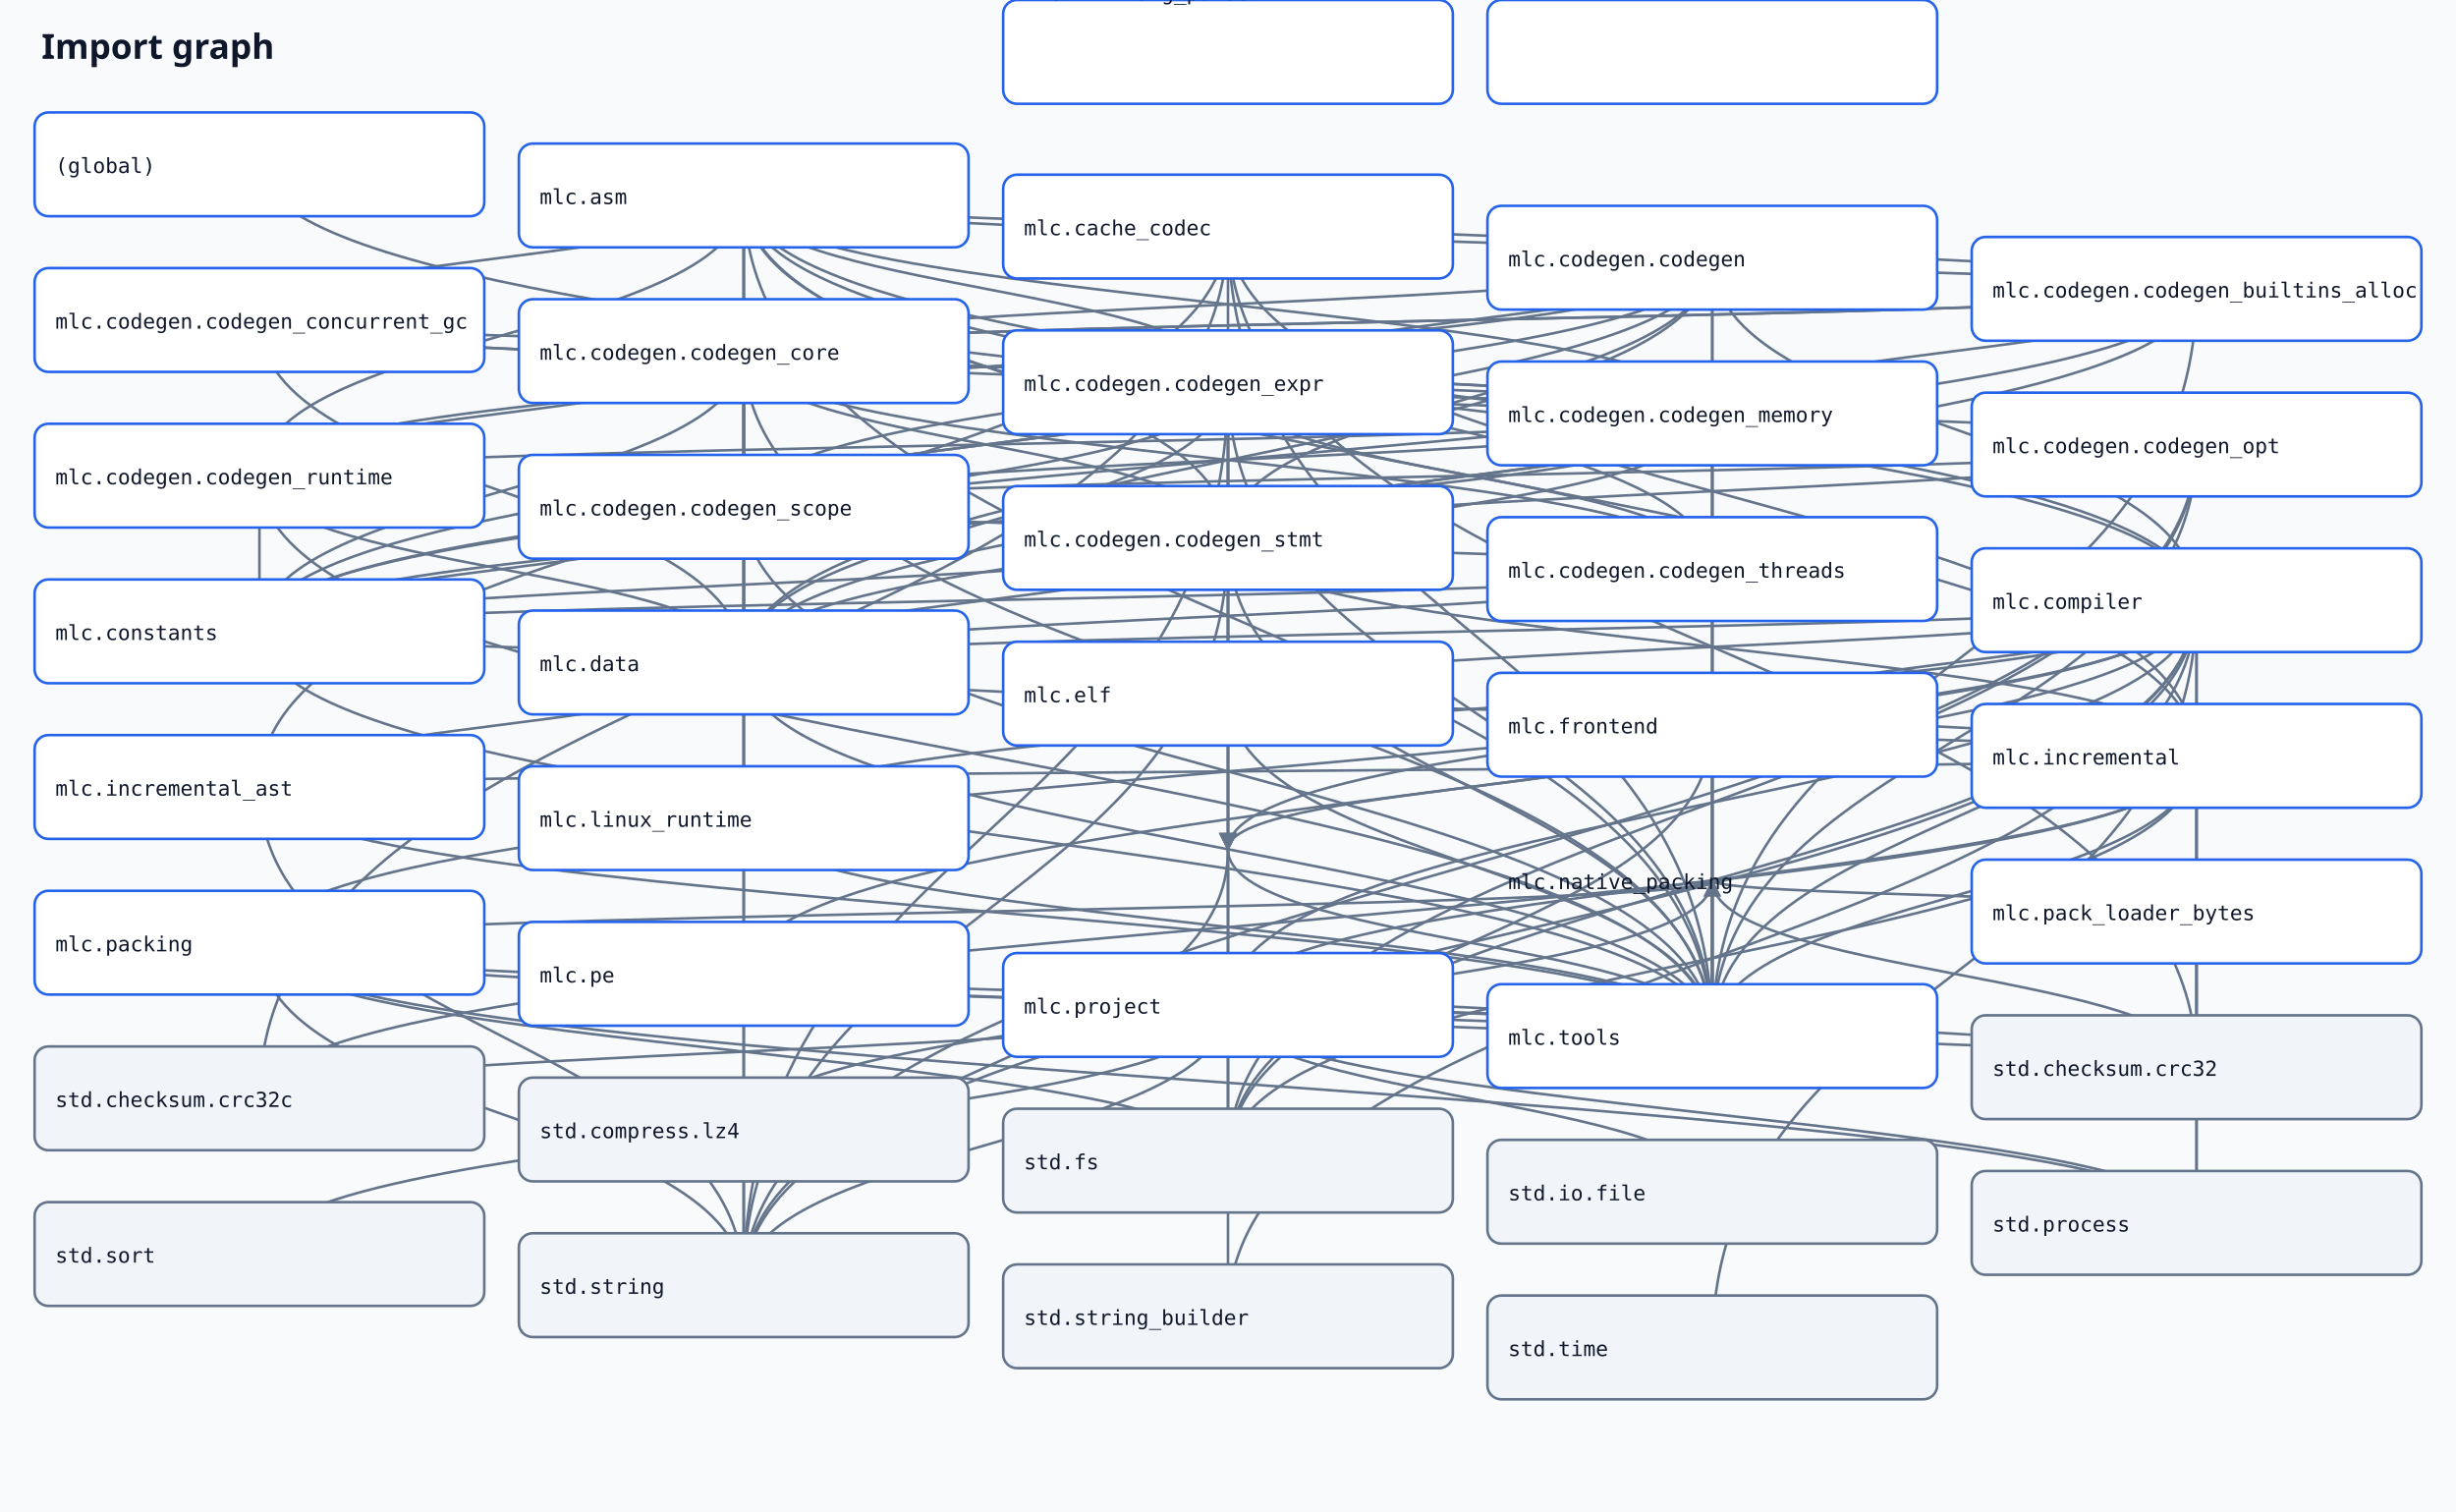
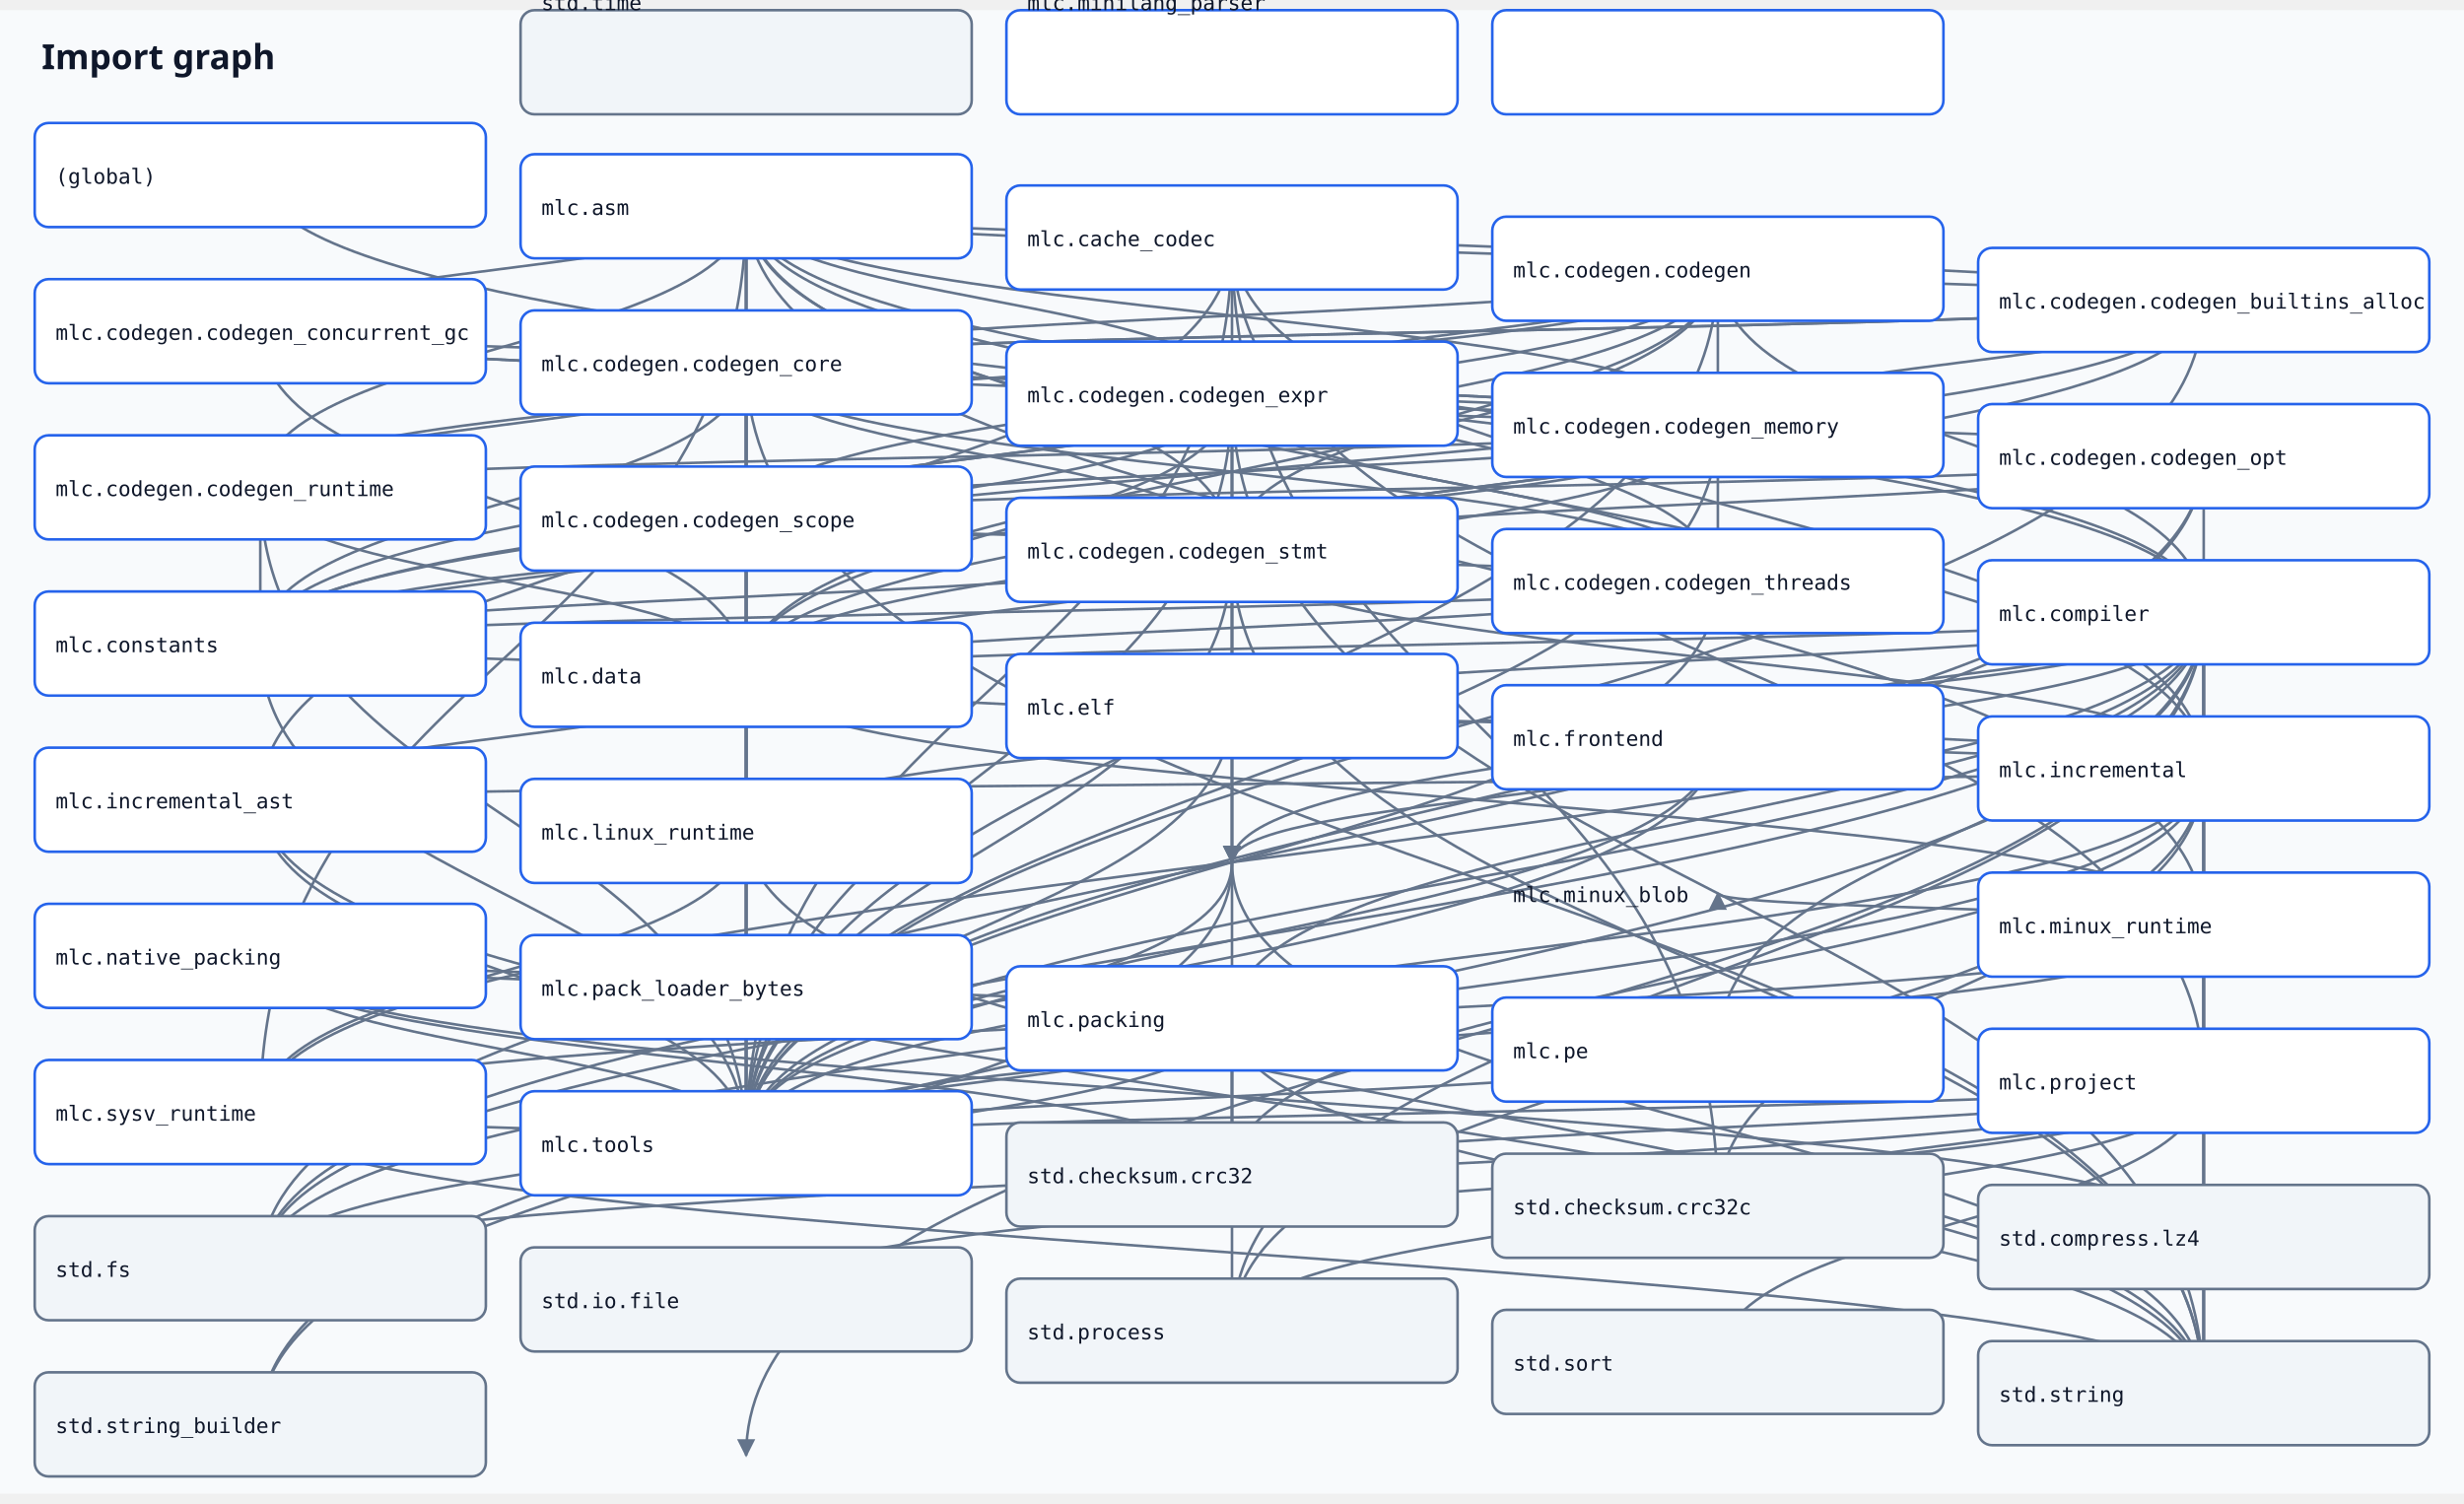
- <svg xmlns="http://www.w3.org/2000/svg" width="1420" height="874" viewBox="0 0 1420 874" role="img" aria-labelledby="title desc">
+ <svg xmlns="http://www.w3.org/2000/svg" width="1420" height="928." viewBox="0 0 1420 928." role="img" aria-labelledby="title desc">
  <defs>
    <marker id="arrow" viewBox="0 0 10 10" refX="9" refY="5" markerWidth="7" markerHeight="7" orient="auto-start-reverse">
      <path d="M 0 0 L 10 5 L 0 10 z" fill="#64748b" />
    </marker>
  </defs>
  <rect width="100%" height="100%" fill="#f8fafc" />
  <text x="24" y="34" font-family="system-ui,sans-serif" font-size="20" font-weight="700" fill="#0f172a">Import graph</text>
-   <path d="M 430 113 C 430 356, 990 356, 990 599" fill="none" stroke="#64748b" stroke-width="1.5" marker-end="url(#arrow)" />
-   <path d="M 710 131 C 710 356, 710 356, 710 581" fill="none" stroke="#64748b" stroke-width="1.5" marker-end="url(#arrow)" />
-   <path d="M 710 131 C 710 365, 990 365, 990 599" fill="none" stroke="#64748b" stroke-width="1.5" marker-end="url(#arrow)" />
+   <path d="M 430 113 C 430 383, 430 383, 430 653" fill="none" stroke="#64748b" stroke-width="1.5" marker-end="url(#arrow)" />
  <path d="M 710 131 C 710 374, 1270 374, 1270 617" fill="none" stroke="#64748b" stroke-width="1.5" marker-end="url(#arrow)" />
-   <path d="M 710 131 C 710 383, 150 383, 150 635" fill="none" stroke="#64748b" stroke-width="1.5" marker-end="url(#arrow)" />
+   <path d="M 710 131 C 710 392, 430 392, 430 653" fill="none" stroke="#64748b" stroke-width="1.5" marker-end="url(#arrow)" />
+   <path d="M 710 131 C 710 401, 710 401, 710 671" fill="none" stroke="#64748b" stroke-width="1.5" marker-end="url(#arrow)" />
+   <path d="M 710 131 C 710 410, 990 410, 990 689" fill="none" stroke="#64748b" stroke-width="1.5" marker-end="url(#arrow)" />
  <path d="M 990 149 C 990 131, 430 131, 430 113" fill="none" stroke="#64748b" stroke-width="1.5" marker-end="url(#arrow)" />
  <path d="M 990 149 C 990 158, 1270 158, 1270 167" fill="none" stroke="#64748b" stroke-width="1.5" marker-end="url(#arrow)" />
  <path d="M 990 149 C 990 176, 430 176, 430 203" fill="none" stroke="#64748b" stroke-width="1.5" marker-end="url(#arrow)" />
  <path d="M 990 149 C 990 185, 710 185, 710 221" fill="none" stroke="#64748b" stroke-width="1.5" marker-end="url(#arrow)" />
  <path d="M 990 149 C 990 194, 990 194, 990 239" fill="none" stroke="#64748b" stroke-width="1.5" marker-end="url(#arrow)" />
  <path d="M 990 149 C 990 212, 150 212, 150 275" fill="none" stroke="#64748b" stroke-width="1.5" marker-end="url(#arrow)" />
  <path d="M 990 149 C 990 221, 430 221, 430 293" fill="none" stroke="#64748b" stroke-width="1.5" marker-end="url(#arrow)" />
  <path d="M 990 149 C 990 230, 710 230, 710 311" fill="none" stroke="#64748b" stroke-width="1.5" marker-end="url(#arrow)" />
  <path d="M 990 149 C 990 257, 150 257, 150 365" fill="none" stroke="#64748b" stroke-width="1.5" marker-end="url(#arrow)" />
  <path d="M 990 149 C 990 266, 430 266, 430 383" fill="none" stroke="#64748b" stroke-width="1.5" marker-end="url(#arrow)" />
-   <path d="M 990 149 C 990 374, 990 374, 990 599" fill="none" stroke="#64748b" stroke-width="1.5" marker-end="url(#arrow)" />
+   <path d="M 990 149 C 990 401, 430 401, 430 653" fill="none" stroke="#64748b" stroke-width="1.5" marker-end="url(#arrow)" />
  <path d="M 1270 167 C 1270 140, 430 140, 430 113" fill="none" stroke="#64748b" stroke-width="1.5" marker-end="url(#arrow)" />
  <path d="M 1270 167 C 1270 185, 430 185, 430 203" fill="none" stroke="#64748b" stroke-width="1.5" marker-end="url(#arrow)" />
  <path d="M 1270 167 C 1270 203, 990 203, 990 239" fill="none" stroke="#64748b" stroke-width="1.5" marker-end="url(#arrow)" />
  <path d="M 1270 167 C 1270 266, 150 266, 150 365" fill="none" stroke="#64748b" stroke-width="1.5" marker-end="url(#arrow)" />
  <path d="M 1270 167 C 1270 275, 430 275, 430 383" fill="none" stroke="#64748b" stroke-width="1.5" marker-end="url(#arrow)" />
-   <path d="M 1270 167 C 1270 383, 990 383, 990 599" fill="none" stroke="#64748b" stroke-width="1.5" marker-end="url(#arrow)" />
+   <path d="M 1270 167 C 1270 410, 430 410, 430 653" fill="none" stroke="#64748b" stroke-width="1.5" marker-end="url(#arrow)" />
  <path d="M 150 185 C 150 149, 430 149, 430 113" fill="none" stroke="#64748b" stroke-width="1.5" marker-end="url(#arrow)" />
  <path d="M 150 185 C 150 212, 990 212, 990 239" fill="none" stroke="#64748b" stroke-width="1.5" marker-end="url(#arrow)" />
  <path d="M 150 185 C 150 284, 430 284, 430 383" fill="none" stroke="#64748b" stroke-width="1.5" marker-end="url(#arrow)" />
  <path d="M 430 203 C 430 158, 430 158, 430 113" fill="none" stroke="#64748b" stroke-width="1.5" marker-end="url(#arrow)" />
  <path d="M 430 203 C 430 185, 1270 185, 1270 167" fill="none" stroke="#64748b" stroke-width="1.5" marker-end="url(#arrow)" />
  <path d="M 430 203 C 430 194, 150 194, 150 185" fill="none" stroke="#64748b" stroke-width="1.5" marker-end="url(#arrow)" />
  <path d="M 430 203 C 430 221, 990 221, 990 239" fill="none" stroke="#64748b" stroke-width="1.5" marker-end="url(#arrow)" />
  <path d="M 430 203 C 430 239, 150 239, 150 275" fill="none" stroke="#64748b" stroke-width="1.5" marker-end="url(#arrow)" />
  <path d="M 430 203 C 430 248, 430 248, 430 293" fill="none" stroke="#64748b" stroke-width="1.5" marker-end="url(#arrow)" />
  <path d="M 430 203 C 430 266, 990 266, 990 329" fill="none" stroke="#64748b" stroke-width="1.5" marker-end="url(#arrow)" />
  <path d="M 430 203 C 430 284, 150 284, 150 365" fill="none" stroke="#64748b" stroke-width="1.5" marker-end="url(#arrow)" />
  <path d="M 430 203 C 430 293, 430 293, 430 383" fill="none" stroke="#64748b" stroke-width="1.5" marker-end="url(#arrow)" />
-   <path d="M 430 203 C 430 401, 990 401, 990 599" fill="none" stroke="#64748b" stroke-width="1.5" marker-end="url(#arrow)" />
-   <path d="M 430 203 C 430 473, 430 473, 430 743" fill="none" stroke="#64748b" stroke-width="1.5" marker-end="url(#arrow)" />
+   <path d="M 430 203 C 430 428, 430 428, 430 653" fill="none" stroke="#64748b" stroke-width="1.5" marker-end="url(#arrow)" />
+   <path d="M 430 203 C 430 500, 1270 500, 1270 797" fill="none" stroke="#64748b" stroke-width="1.5" marker-end="url(#arrow)" />
  <path d="M 710 221 C 710 167, 430 167, 430 113" fill="none" stroke="#64748b" stroke-width="1.5" marker-end="url(#arrow)" />
  <path d="M 710 221 C 710 212, 430 212, 430 203" fill="none" stroke="#64748b" stroke-width="1.5" marker-end="url(#arrow)" />
  <path d="M 710 221 C 710 230, 990 230, 990 239" fill="none" stroke="#64748b" stroke-width="1.5" marker-end="url(#arrow)" />
  <path d="M 710 221 C 710 239, 1270 239, 1270 257" fill="none" stroke="#64748b" stroke-width="1.5" marker-end="url(#arrow)" />
  <path d="M 710 221 C 710 257, 430 257, 430 293" fill="none" stroke="#64748b" stroke-width="1.5" marker-end="url(#arrow)" />
  <path d="M 710 221 C 710 275, 990 275, 990 329" fill="none" stroke="#64748b" stroke-width="1.5" marker-end="url(#arrow)" />
  <path d="M 710 221 C 710 293, 150 293, 150 365" fill="none" stroke="#64748b" stroke-width="1.5" marker-end="url(#arrow)" />
  <path d="M 710 221 C 710 302, 430 302, 430 383" fill="none" stroke="#64748b" stroke-width="1.5" marker-end="url(#arrow)" />
  <path d="M 710 221 C 710 356, 710 356, 710 491." fill="none" stroke="#64748b" stroke-width="1.5" marker-end="url(#arrow)" />
-   <path d="M 710 221 C 710 410, 990 410, 990 599" fill="none" stroke="#64748b" stroke-width="1.5" marker-end="url(#arrow)" />
-   <path d="M 710 221 C 710 482, 430 482, 430 743" fill="none" stroke="#64748b" stroke-width="1.5" marker-end="url(#arrow)" />
+   <path d="M 710 221 C 710 437, 430 437, 430 653" fill="none" stroke="#64748b" stroke-width="1.5" marker-end="url(#arrow)" />
+   <path d="M 710 221 C 710 509, 1270 509, 1270 797" fill="none" stroke="#64748b" stroke-width="1.5" marker-end="url(#arrow)" />
  <path d="M 990 239 C 990 176, 430 176, 430 113" fill="none" stroke="#64748b" stroke-width="1.5" marker-end="url(#arrow)" />
  <path d="M 990 239 C 990 212, 150 212, 150 185" fill="none" stroke="#64748b" stroke-width="1.5" marker-end="url(#arrow)" />
  <path d="M 990 239 C 990 302, 150 302, 150 365" fill="none" stroke="#64748b" stroke-width="1.5" marker-end="url(#arrow)" />
  <path d="M 990 239 C 990 311, 430 311, 430 383" fill="none" stroke="#64748b" stroke-width="1.5" marker-end="url(#arrow)" />
-   <path d="M 990 239 C 990 419, 990 419, 990 599" fill="none" stroke="#64748b" stroke-width="1.5" marker-end="url(#arrow)" />
+   <path d="M 990 239 C 990 446, 430 446, 430 653" fill="none" stroke="#64748b" stroke-width="1.5" marker-end="url(#arrow)" />
  <path d="M 1270 257 C 1270 275, 430 275, 430 293" fill="none" stroke="#64748b" stroke-width="1.5" marker-end="url(#arrow)" />
-   <path d="M 1270 257 C 1270 428, 990 428, 990 599" fill="none" stroke="#64748b" stroke-width="1.5" marker-end="url(#arrow)" />
-   <path d="M 1270 257 C 1270 464, 710 464, 710 671" fill="none" stroke="#64748b" stroke-width="1.5" marker-end="url(#arrow)" />
-   <path d="M 1270 257 C 1270 500, 430 500, 430 743" fill="none" stroke="#64748b" stroke-width="1.5" marker-end="url(#arrow)" />
+   <path d="M 1270 257 C 1270 455, 430 455, 430 653" fill="none" stroke="#64748b" stroke-width="1.5" marker-end="url(#arrow)" />
+   <path d="M 1270 257 C 1270 491, 150 491, 150 725" fill="none" stroke="#64748b" stroke-width="1.5" marker-end="url(#arrow)" />
+   <path d="M 1270 257 C 1270 527, 1270 527, 1270 797" fill="none" stroke="#64748b" stroke-width="1.5" marker-end="url(#arrow)" />
  <path d="M 150 275 C 150 194, 430 194, 430 113" fill="none" stroke="#64748b" stroke-width="1.5" marker-end="url(#arrow)" />
  <path d="M 150 275 C 150 257, 990 257, 990 239" fill="none" stroke="#64748b" stroke-width="1.5" marker-end="url(#arrow)" />
  <path d="M 150 275 C 150 320, 150 320, 150 365" fill="none" stroke="#64748b" stroke-width="1.5" marker-end="url(#arrow)" />
  <path d="M 150 275 C 150 329, 430 329, 430 383" fill="none" stroke="#64748b" stroke-width="1.5" marker-end="url(#arrow)" />
-   <path d="M 150 275 C 150 437, 990 437, 990 599" fill="none" stroke="#64748b" stroke-width="1.5" marker-end="url(#arrow)" />
+   <path d="M 150 275 C 150 464, 430 464, 430 653" fill="none" stroke="#64748b" stroke-width="1.5" marker-end="url(#arrow)" />
  <path d="M 430 293 C 430 203, 430 203, 430 113" fill="none" stroke="#64748b" stroke-width="1.5" marker-end="url(#arrow)" />
  <path d="M 430 293 C 430 266, 990 266, 990 239" fill="none" stroke="#64748b" stroke-width="1.5" marker-end="url(#arrow)" />
  <path d="M 430 293 C 430 329, 150 329, 150 365" fill="none" stroke="#64748b" stroke-width="1.5" marker-end="url(#arrow)" />
  <path d="M 430 293 C 430 338, 430 338, 430 383" fill="none" stroke="#64748b" stroke-width="1.5" marker-end="url(#arrow)" />
-   <path d="M 430 293 C 430 446, 990 446, 990 599" fill="none" stroke="#64748b" stroke-width="1.5" marker-end="url(#arrow)" />
+   <path d="M 430 293 C 430 473, 430 473, 430 653" fill="none" stroke="#64748b" stroke-width="1.5" marker-end="url(#arrow)" />
  <path d="M 710 311 C 710 212, 430 212, 430 113" fill="none" stroke="#64748b" stroke-width="1.5" marker-end="url(#arrow)" />
  <path d="M 710 311 C 710 257, 430 257, 430 203" fill="none" stroke="#64748b" stroke-width="1.5" marker-end="url(#arrow)" />
  <path d="M 710 311 C 710 266, 710 266, 710 221" fill="none" stroke="#64748b" stroke-width="1.5" marker-end="url(#arrow)" />
  <path d="M 710 311 C 710 275, 990 275, 990 239" fill="none" stroke="#64748b" stroke-width="1.5" marker-end="url(#arrow)" />
  <path d="M 710 311 C 710 284, 1270 284, 1270 257" fill="none" stroke="#64748b" stroke-width="1.5" marker-end="url(#arrow)" />
  <path d="M 710 311 C 710 302, 430 302, 430 293" fill="none" stroke="#64748b" stroke-width="1.5" marker-end="url(#arrow)" />
  <path d="M 710 311 C 710 320, 990 320, 990 329" fill="none" stroke="#64748b" stroke-width="1.5" marker-end="url(#arrow)" />
  <path d="M 710 311 C 710 338, 150 338, 150 365" fill="none" stroke="#64748b" stroke-width="1.5" marker-end="url(#arrow)" />
  <path d="M 710 311 C 710 347, 430 347, 430 383" fill="none" stroke="#64748b" stroke-width="1.5" marker-end="url(#arrow)" />
  <path d="M 710 311 C 710 374, 1270 374, 1270 437" fill="none" stroke="#64748b" stroke-width="1.5" marker-end="url(#arrow)" />
  <path d="M 710 311 C 710 401, 710 401, 710 491." fill="none" stroke="#64748b" stroke-width="1.5" marker-end="url(#arrow)" />
-   <path d="M 710 311 C 710 455, 990 455, 990 599" fill="none" stroke="#64748b" stroke-width="1.5" marker-end="url(#arrow)" />
-   <path d="M 710 311 C 710 527, 430 527, 430 743" fill="none" stroke="#64748b" stroke-width="1.5" marker-end="url(#arrow)" />
+   <path d="M 710 311 C 710 482, 430 482, 430 653" fill="none" stroke="#64748b" stroke-width="1.5" marker-end="url(#arrow)" />
+   <path d="M 710 311 C 710 554, 1270 554, 1270 797" fill="none" stroke="#64748b" stroke-width="1.5" marker-end="url(#arrow)" />
  <path d="M 990 329 C 990 221, 430 221, 430 113" fill="none" stroke="#64748b" stroke-width="1.5" marker-end="url(#arrow)" />
  <path d="M 990 329 C 990 284, 990 284, 990 239" fill="none" stroke="#64748b" stroke-width="1.5" marker-end="url(#arrow)" />
  <path d="M 990 329 C 990 347, 150 347, 150 365" fill="none" stroke="#64748b" stroke-width="1.5" marker-end="url(#arrow)" />
  <path d="M 990 329 C 990 356, 430 356, 430 383" fill="none" stroke="#64748b" stroke-width="1.5" marker-end="url(#arrow)" />
-   <path d="M 990 329 C 990 464, 990 464, 990 599" fill="none" stroke="#64748b" stroke-width="1.5" marker-end="url(#arrow)" />
+   <path d="M 990 329 C 990 491, 430 491, 430 653" fill="none" stroke="#64748b" stroke-width="1.5" marker-end="url(#arrow)" />
  <path d="M 1270 347 C 1270 230, 430 230, 430 113" fill="none" stroke="#64748b" stroke-width="1.5" marker-end="url(#arrow)" />
  <path d="M 1270 347 C 1270 248, 990 248, 990 149" fill="none" stroke="#64748b" stroke-width="1.5" marker-end="url(#arrow)" />
  <path d="M 1270 347 C 1270 365, 430 365, 430 383" fill="none" stroke="#64748b" stroke-width="1.5" marker-end="url(#arrow)" />
  <path d="M 1270 347 C 1270 374, 710 374, 710 401" fill="none" stroke="#64748b" stroke-width="1.5" marker-end="url(#arrow)" />
  <path d="M 1270 347 C 1270 383, 990 383, 990 419" fill="none" stroke="#64748b" stroke-width="1.5" marker-end="url(#arrow)" />
  <path d="M 1270 347 C 1270 392, 1270 392, 1270 437" fill="none" stroke="#64748b" stroke-width="1.5" marker-end="url(#arrow)" />
  <path d="M 1270 347 C 1270 410, 430 410, 430 473" fill="none" stroke="#64748b" stroke-width="1.5" marker-end="url(#arrow)" />
  <path d="M 1270 347 C 1270 419, 710 419, 710 491." fill="none" stroke="#64748b" stroke-width="1.5" marker-end="url(#arrow)" />
-   <path d="M 1270 347 C 1270 446, 150 446, 150 545" fill="none" stroke="#64748b" stroke-width="1.5" marker-end="url(#arrow)" />
-   <path d="M 1270 347 C 1270 455, 430 455, 430 563" fill="none" stroke="#64748b" stroke-width="1.5" marker-end="url(#arrow)" />
+   <path d="M 1270 347 C 1270 437, 1270 437, 1270 527" fill="none" stroke="#64748b" stroke-width="1.5" marker-end="url(#arrow)" />
  <path d="M 1270 347 C 1270 464, 710 464, 710 581" fill="none" stroke="#64748b" stroke-width="1.5" marker-end="url(#arrow)" />
  <path d="M 1270 347 C 1270 473, 990 473, 990 599" fill="none" stroke="#64748b" stroke-width="1.5" marker-end="url(#arrow)" />
-   <path d="M 1270 347 C 1270 509, 710 509, 710 671" fill="none" stroke="#64748b" stroke-width="1.5" marker-end="url(#arrow)" />
-   <path d="M 1270 347 C 1270 527, 1270 527, 1270 707" fill="none" stroke="#64748b" stroke-width="1.5" marker-end="url(#arrow)" />
-   <path d="M 1270 347 C 1270 545, 430 545, 430 743" fill="none" stroke="#64748b" stroke-width="1.5" marker-end="url(#arrow)" />
+   <path d="M 1270 347 C 1270 482, 1270 482, 1270 617" fill="none" stroke="#64748b" stroke-width="1.5" marker-end="url(#arrow)" />
+   <path d="M 1270 347 C 1270 491, 150 491, 150 635" fill="none" stroke="#64748b" stroke-width="1.5" marker-end="url(#arrow)" />
+   <path d="M 1270 347 C 1270 500, 430 500, 430 653" fill="none" stroke="#64748b" stroke-width="1.5" marker-end="url(#arrow)" />
+   <path d="M 1270 347 C 1270 536, 150 536, 150 725" fill="none" stroke="#64748b" stroke-width="1.5" marker-end="url(#arrow)" />
  <path d="M 1270 347 C 1270 554, 710 554, 710 761" fill="none" stroke="#64748b" stroke-width="1.5" marker-end="url(#arrow)" />
-   <path d="M 1270 347 C 1270 563, 990 563, 990 779" fill="none" stroke="#64748b" stroke-width="1.5" marker-end="url(#arrow)" />
+   <path d="M 1270 347 C 1270 572, 1270 572, 1270 797" fill="none" stroke="#64748b" stroke-width="1.5" marker-end="url(#arrow)" />
+   <path d="M 1270 347 C 1270 581, 150 581, 150 815" fill="none" stroke="#64748b" stroke-width="1.5" marker-end="url(#arrow)" />
+   <path d="M 1270 347 C 1270 590, 430 590, 430 833." fill="none" stroke="#64748b" stroke-width="1.5" marker-end="url(#arrow)" />
  <path d="M 430 383 C 430 374, 150 374, 150 365" fill="none" stroke="#64748b" stroke-width="1.5" marker-end="url(#arrow)" />
-   <path d="M 430 383 C 430 491, 990 491, 990 599" fill="none" stroke="#64748b" stroke-width="1.5" marker-end="url(#arrow)" />
-   <path d="M 710 401 C 710 500, 990 500, 990 599" fill="none" stroke="#64748b" stroke-width="1.5" marker-end="url(#arrow)" />
+   <path d="M 430 383 C 430 518, 430 518, 430 653" fill="none" stroke="#64748b" stroke-width="1.5" marker-end="url(#arrow)" />
+   <path d="M 710 401 C 710 527, 430 527, 430 653" fill="none" stroke="#64748b" stroke-width="1.5" marker-end="url(#arrow)" />
  <path d="M 990 419 C 990 428, 1270 428, 1270 437" fill="none" stroke="#64748b" stroke-width="1.5" marker-end="url(#arrow)" />
  <path d="M 990 419 C 990 455, 710 455, 710 491." fill="none" stroke="#64748b" stroke-width="1.5" marker-end="url(#arrow)" />
-   <path d="M 990 419 C 990 509, 990 509, 990 599" fill="none" stroke="#64748b" stroke-width="1.5" marker-end="url(#arrow)" />
-   <path d="M 990 419 C 990 545, 710 545, 710 671" fill="none" stroke="#64748b" stroke-width="1.5" marker-end="url(#arrow)" />
+   <path d="M 990 419 C 990 536, 430 536, 430 653" fill="none" stroke="#64748b" stroke-width="1.5" marker-end="url(#arrow)" />
+   <path d="M 990 419 C 990 572, 150 572, 150 725" fill="none" stroke="#64748b" stroke-width="1.5" marker-end="url(#arrow)" />
  <path d="M 1270 437 C 1270 275, 430 275, 430 113" fill="none" stroke="#64748b" stroke-width="1.5" marker-end="url(#arrow)" />
  <path d="M 1270 437 C 1270 284, 710 284, 710 131" fill="none" stroke="#64748b" stroke-width="1.5" marker-end="url(#arrow)" />
  <path d="M 1270 437 C 1270 410, 430 410, 430 383" fill="none" stroke="#64748b" stroke-width="1.5" marker-end="url(#arrow)" />
  <path d="M 1270 437 C 1270 446, 150 446, 150 455" fill="none" stroke="#64748b" stroke-width="1.5" marker-end="url(#arrow)" />
-   <path d="M 1270 437 C 1270 509, 710 509, 710 581" fill="none" stroke="#64748b" stroke-width="1.5" marker-end="url(#arrow)" />
-   <path d="M 1270 437 C 1270 518, 990 518, 990 599" fill="none" stroke="#64748b" stroke-width="1.5" marker-end="url(#arrow)" />
  <path d="M 1270 437 C 1270 527, 1270 527, 1270 617" fill="none" stroke="#64748b" stroke-width="1.5" marker-end="url(#arrow)" />
-   <path d="M 1270 437 C 1270 536, 150 536, 150 635" fill="none" stroke="#64748b" stroke-width="1.5" marker-end="url(#arrow)" />
+   <path d="M 1270 437 C 1270 545, 430 545, 430 653" fill="none" stroke="#64748b" stroke-width="1.5" marker-end="url(#arrow)" />
  <path d="M 1270 437 C 1270 554, 710 554, 710 671" fill="none" stroke="#64748b" stroke-width="1.5" marker-end="url(#arrow)" />
-   <path d="M 1270 437 C 1270 572, 1270 572, 1270 707" fill="none" stroke="#64748b" stroke-width="1.5" marker-end="url(#arrow)" />
+   <path d="M 1270 437 C 1270 563, 990 563, 990 689" fill="none" stroke="#64748b" stroke-width="1.5" marker-end="url(#arrow)" />
+   <path d="M 1270 437 C 1270 581, 150 581, 150 725" fill="none" stroke="#64748b" stroke-width="1.5" marker-end="url(#arrow)" />
+   <path d="M 1270 437 C 1270 599, 710 599, 710 761" fill="none" stroke="#64748b" stroke-width="1.5" marker-end="url(#arrow)" />
  <path d="M 150 455 C 150 293, 710 293, 710 131" fill="none" stroke="#64748b" stroke-width="1.5" marker-end="url(#arrow)" />
  <path d="M 150 455 C 150 419, 430 419, 430 383" fill="none" stroke="#64748b" stroke-width="1.5" marker-end="url(#arrow)" />
-   <path d="M 150 455 C 150 527, 990 527, 990 599" fill="none" stroke="#64748b" stroke-width="1.5" marker-end="url(#arrow)" />
-   <path d="M 150 455 C 150 599, 430 599, 430 743" fill="none" stroke="#64748b" stroke-width="1.5" marker-end="url(#arrow)" />
+   <path d="M 150 455 C 150 554, 430 554, 430 653" fill="none" stroke="#64748b" stroke-width="1.5" marker-end="url(#arrow)" />
+   <path d="M 150 455 C 150 626, 1270 626, 1270 797" fill="none" stroke="#64748b" stroke-width="1.5" marker-end="url(#arrow)" />
  <path d="M 430 473 C 430 293, 430 293, 430 113" fill="none" stroke="#64748b" stroke-width="1.5" marker-end="url(#arrow)" />
  <path d="M 430 473 C 430 428, 430 428, 430 383" fill="none" stroke="#64748b" stroke-width="1.5" marker-end="url(#arrow)" />
-   <path d="M 430 473 C 430 536, 990 536, 990 599" fill="none" stroke="#64748b" stroke-width="1.5" marker-end="url(#arrow)" />
-   <path d="M 430 473 C 430 608, 430 608, 430 743" fill="none" stroke="#64748b" stroke-width="1.5" marker-end="url(#arrow)" />
-   <path d="M 710 491. C 710 545, 990 545, 990 599" fill="none" stroke="#64748b" stroke-width="1.5" marker-end="url(#arrow)" />
-   <path d="M 710 491. C 710 617, 430 617, 430 743" fill="none" stroke="#64748b" stroke-width="1.5" marker-end="url(#arrow)" />
-   <path d="M 710 491. C 710 626, 710 626, 710 761" fill="none" stroke="#64748b" stroke-width="1.5" marker-end="url(#arrow)" />
-   <path d="M 990 509. C 990 518, 1270 518, 1270 527" fill="none" stroke="#64748b" stroke-width="1.5" marker-end="url(#arrow)" />
-   <path d="M 990 509. C 990 554, 990 554, 990 599" fill="none" stroke="#64748b" stroke-width="1.5" marker-end="url(#arrow)" />
-   <path d="M 990 509. C 990 563, 1270 563, 1270 617" fill="none" stroke="#64748b" stroke-width="1.5" marker-end="url(#arrow)" />
-   <path d="M 990 509. C 990 581, 430 581, 430 653" fill="none" stroke="#64748b" stroke-width="1.5" marker-end="url(#arrow)" />
-   <path d="M 150 545 C 150 527, 990 527, 990 509." fill="none" stroke="#64748b" stroke-width="1.5" marker-end="url(#arrow)" />
-   <path d="M 150 545 C 150 572, 990 572, 990 599" fill="none" stroke="#64748b" stroke-width="1.5" marker-end="url(#arrow)" />
-   <path d="M 150 545 C 150 581, 1270 581, 1270 617" fill="none" stroke="#64748b" stroke-width="1.5" marker-end="url(#arrow)" />
+   <path d="M 430 473 C 430 554, 150 554, 150 635" fill="none" stroke="#64748b" stroke-width="1.5" marker-end="url(#arrow)" />
+   <path d="M 430 473 C 430 563, 430 563, 430 653" fill="none" stroke="#64748b" stroke-width="1.5" marker-end="url(#arrow)" />
+   <path d="M 430 473 C 430 635, 1270 635, 1270 797" fill="none" stroke="#64748b" stroke-width="1.5" marker-end="url(#arrow)" />
+   <path d="M 710 491. C 710 572, 430 572, 430 653" fill="none" stroke="#64748b" stroke-width="1.5" marker-end="url(#arrow)" />
+   <path d="M 710 491. C 710 644, 1270 644, 1270 797" fill="none" stroke="#64748b" stroke-width="1.5" marker-end="url(#arrow)" />
+   <path d="M 710 491. C 710 653, 150 653, 150 815" fill="none" stroke="#64748b" stroke-width="1.5" marker-end="url(#arrow)" />
+   <path d="M 1270 527 C 1270 320, 430 320, 430 113" fill="none" stroke="#64748b" stroke-width="1.5" marker-end="url(#arrow)" />
+   <path d="M 1270 527 C 1270 455, 430 455, 430 383" fill="none" stroke="#64748b" stroke-width="1.5" marker-end="url(#arrow)" />
+   <path d="M 1270 527 C 1270 518, 990 518, 990 509." fill="none" stroke="#64748b" stroke-width="1.5" marker-end="url(#arrow)" />
+   <path d="M 1270 527 C 1270 581, 150 581, 150 635" fill="none" stroke="#64748b" stroke-width="1.5" marker-end="url(#arrow)" />
+   <path d="M 1270 527 C 1270 590, 430 590, 430 653" fill="none" stroke="#64748b" stroke-width="1.5" marker-end="url(#arrow)" />
+   <path d="M 1270 527 C 1270 662, 1270 662, 1270 797" fill="none" stroke="#64748b" stroke-width="1.5" marker-end="url(#arrow)" />
+   <path d="M 150 545 C 150 554, 430 554, 430 563" fill="none" stroke="#64748b" stroke-width="1.5" marker-end="url(#arrow)" />
+   <path d="M 150 545 C 150 599, 430 599, 430 653" fill="none" stroke="#64748b" stroke-width="1.5" marker-end="url(#arrow)" />
  <path d="M 150 545 C 150 608, 710 608, 710 671" fill="none" stroke="#64748b" stroke-width="1.5" marker-end="url(#arrow)" />
  <path d="M 150 545 C 150 626, 1270 626, 1270 707" fill="none" stroke="#64748b" stroke-width="1.5" marker-end="url(#arrow)" />
-   <path d="M 150 545 C 150 644, 430 644, 430 743" fill="none" stroke="#64748b" stroke-width="1.5" marker-end="url(#arrow)" />
-   <path d="M 430 563 C 430 581, 990 581, 990 599" fill="none" stroke="#64748b" stroke-width="1.5" marker-end="url(#arrow)" />
-   <path d="M 710 581 C 710 590, 990 590, 990 599" fill="none" stroke="#64748b" stroke-width="1.5" marker-end="url(#arrow)" />
-   <path d="M 710 581 C 710 599, 1270 599, 1270 617" fill="none" stroke="#64748b" stroke-width="1.5" marker-end="url(#arrow)" />
-   <path d="M 710 581 C 710 608, 150 608, 150 635" fill="none" stroke="#64748b" stroke-width="1.5" marker-end="url(#arrow)" />
+   <path d="M 710 581 C 710 563, 150 563, 150 545" fill="none" stroke="#64748b" stroke-width="1.5" marker-end="url(#arrow)" />
+   <path d="M 710 581 C 710 617, 430 617, 430 653" fill="none" stroke="#64748b" stroke-width="1.5" marker-end="url(#arrow)" />
  <path d="M 710 581 C 710 626, 710 626, 710 671" fill="none" stroke="#64748b" stroke-width="1.5" marker-end="url(#arrow)" />
-   <path d="M 710 581 C 710 635, 990 635, 990 689" fill="none" stroke="#64748b" stroke-width="1.5" marker-end="url(#arrow)" />
-   <path d="M 710 581 C 710 644, 1270 644, 1270 707" fill="none" stroke="#64748b" stroke-width="1.5" marker-end="url(#arrow)" />
  <path d="M 710 581 C 710 653, 150 653, 150 725" fill="none" stroke="#64748b" stroke-width="1.5" marker-end="url(#arrow)" />
-   <path d="M 710 581 C 710 662, 430 662, 430 743" fill="none" stroke="#64748b" stroke-width="1.5" marker-end="url(#arrow)" />
-   <path d="M 990 599 C 990 482, 150 482, 150 365" fill="none" stroke="#64748b" stroke-width="1.5" marker-end="url(#arrow)" />
+   <path d="M 710 581 C 710 671, 710 671, 710 761" fill="none" stroke="#64748b" stroke-width="1.5" marker-end="url(#arrow)" />
+   <path d="M 710 581 C 710 689, 1270 689, 1270 797" fill="none" stroke="#64748b" stroke-width="1.5" marker-end="url(#arrow)" />
+   <path d="M 990 599 C 990 626, 430 626, 430 653" fill="none" stroke="#64748b" stroke-width="1.5" marker-end="url(#arrow)" />
+   <path d="M 1270 617 C 1270 635, 430 635, 430 653" fill="none" stroke="#64748b" stroke-width="1.5" marker-end="url(#arrow)" />
+   <path d="M 1270 617 C 1270 644, 710 644, 710 671" fill="none" stroke="#64748b" stroke-width="1.5" marker-end="url(#arrow)" />
+   <path d="M 1270 617 C 1270 653, 990 653, 990 689" fill="none" stroke="#64748b" stroke-width="1.5" marker-end="url(#arrow)" />
+   <path d="M 1270 617 C 1270 671, 150 671, 150 725" fill="none" stroke="#64748b" stroke-width="1.5" marker-end="url(#arrow)" />
+   <path d="M 1270 617 C 1270 680, 430 680, 430 743" fill="none" stroke="#64748b" stroke-width="1.5" marker-end="url(#arrow)" />
+   <path d="M 1270 617 C 1270 689, 710 689, 710 761" fill="none" stroke="#64748b" stroke-width="1.5" marker-end="url(#arrow)" />
+   <path d="M 1270 617 C 1270 698, 990 698, 990 779" fill="none" stroke="#64748b" stroke-width="1.5" marker-end="url(#arrow)" />
+   <path d="M 1270 617 C 1270 707, 1270 707, 1270 797" fill="none" stroke="#64748b" stroke-width="1.5" marker-end="url(#arrow)" />
+   <path d="M 150 635 C 150 374, 430 374, 430 113" fill="none" stroke="#64748b" stroke-width="1.5" marker-end="url(#arrow)" />
+   <path d="M 150 635 C 150 644, 430 644, 430 653" fill="none" stroke="#64748b" stroke-width="1.5" marker-end="url(#arrow)" />
+   <path d="M 150 635 C 150 716, 1270 716, 1270 797" fill="none" stroke="#64748b" stroke-width="1.5" marker-end="url(#arrow)" />
+   <path d="M 430 653 C 430 509, 150 509, 150 365" fill="none" stroke="#64748b" stroke-width="1.5" marker-end="url(#arrow)" />
  <path d="M 150 95 C 150 221, 1270 221, 1270 347" fill="none" stroke="#64748b" stroke-width="1.5" marker-end="url(#arrow)" />
  <g>
    <rect x="20" y="65" width="260" height="60" rx="8" fill="#ffffff" stroke="#2563eb" stroke-width="1.5" />
    <text x="32" y="100" font-family="ui-monospace,monospace" font-size="12" fill="#0f172a">(global)</text>
  </g>
  <g>
    <rect x="300" y="83" width="260" height="60" rx="8" fill="#ffffff" stroke="#2563eb" stroke-width="1.5" />
    <text x="312" y="118" font-family="ui-monospace,monospace" font-size="12" fill="#0f172a">mlc.asm</text>
  </g>
  <g>
    <rect x="580" y="101" width="260" height="60" rx="8" fill="#ffffff" stroke="#2563eb" stroke-width="1.5" />
    <text x="592" y="136" font-family="ui-monospace,monospace" font-size="12" fill="#0f172a">mlc.cache_codec</text>
  </g>
  <g>
    <rect x="860" y="119" width="260" height="60" rx="8" fill="#ffffff" stroke="#2563eb" stroke-width="1.5" />
    <text x="872" y="154" font-family="ui-monospace,monospace" font-size="12" fill="#0f172a">mlc.codegen.codegen</text>
  </g>
  <g>
    <rect x="1140" y="137" width="260" height="60" rx="8" fill="#ffffff" stroke="#2563eb" stroke-width="1.5" />
    <text x="1152" y="172" font-family="ui-monospace,monospace" font-size="12" fill="#0f172a">mlc.codegen.codegen_builtins_alloc</text>
  </g>
  <g>
    <rect x="20" y="155" width="260" height="60" rx="8" fill="#ffffff" stroke="#2563eb" stroke-width="1.5" />
    <text x="32" y="190" font-family="ui-monospace,monospace" font-size="12" fill="#0f172a">mlc.codegen.codegen_concurrent_gc</text>
  </g>
  <g>
    <rect x="300" y="173" width="260" height="60" rx="8" fill="#ffffff" stroke="#2563eb" stroke-width="1.5" />
    <text x="312" y="208" font-family="ui-monospace,monospace" font-size="12" fill="#0f172a">mlc.codegen.codegen_core</text>
  </g>
  <g>
    <rect x="580" y="191" width="260" height="60" rx="8" fill="#ffffff" stroke="#2563eb" stroke-width="1.5" />
    <text x="592" y="226" font-family="ui-monospace,monospace" font-size="12" fill="#0f172a">mlc.codegen.codegen_expr</text>
  </g>
  <g>
    <rect x="860" y="209" width="260" height="60" rx="8" fill="#ffffff" stroke="#2563eb" stroke-width="1.5" />
    <text x="872" y="244" font-family="ui-monospace,monospace" font-size="12" fill="#0f172a">mlc.codegen.codegen_memory</text>
  </g>
  <g>
    <rect x="1140" y="227" width="260" height="60" rx="8" fill="#ffffff" stroke="#2563eb" stroke-width="1.5" />
    <text x="1152" y="262" font-family="ui-monospace,monospace" font-size="12" fill="#0f172a">mlc.codegen.codegen_opt</text>
  </g>
  <g>
    <rect x="20" y="245" width="260" height="60" rx="8" fill="#ffffff" stroke="#2563eb" stroke-width="1.5" />
    <text x="32" y="280" font-family="ui-monospace,monospace" font-size="12" fill="#0f172a">mlc.codegen.codegen_runtime</text>
  </g>
  <g>
    <rect x="300" y="263" width="260" height="60" rx="8" fill="#ffffff" stroke="#2563eb" stroke-width="1.5" />
    <text x="312" y="298" font-family="ui-monospace,monospace" font-size="12" fill="#0f172a">mlc.codegen.codegen_scope</text>
  </g>
  <g>
    <rect x="580" y="281" width="260" height="60" rx="8" fill="#ffffff" stroke="#2563eb" stroke-width="1.5" />
    <text x="592" y="316" font-family="ui-monospace,monospace" font-size="12" fill="#0f172a">mlc.codegen.codegen_stmt</text>
  </g>
  <g>
    <rect x="860" y="299" width="260" height="60" rx="8" fill="#ffffff" stroke="#2563eb" stroke-width="1.5" />
    <text x="872" y="334" font-family="ui-monospace,monospace" font-size="12" fill="#0f172a">mlc.codegen.codegen_threads</text>
  </g>
  <g>
    <rect x="1140" y="317" width="260" height="60" rx="8" fill="#ffffff" stroke="#2563eb" stroke-width="1.5" />
    <text x="1152" y="352" font-family="ui-monospace,monospace" font-size="12" fill="#0f172a">mlc.compiler</text>
  </g>
  <g>
    <rect x="20" y="335" width="260" height="60" rx="8" fill="#ffffff" stroke="#2563eb" stroke-width="1.5" />
    <text x="32" y="370" font-family="ui-monospace,monospace" font-size="12" fill="#0f172a">mlc.constants</text>
  </g>
  <g>
    <rect x="300" y="353" width="260" height="60" rx="8" fill="#ffffff" stroke="#2563eb" stroke-width="1.5" />
    <text x="312" y="388" font-family="ui-monospace,monospace" font-size="12" fill="#0f172a">mlc.data</text>
  </g>
  <g>
    <rect x="580" y="371" width="260" height="60" rx="8" fill="#ffffff" stroke="#2563eb" stroke-width="1.5" />
    <text x="592" y="406" font-family="ui-monospace,monospace" font-size="12" fill="#0f172a">mlc.elf</text>
  </g>
  <g>
    <rect x="860" y="389" width="260" height="60" rx="8" fill="#ffffff" stroke="#2563eb" stroke-width="1.5" />
    <text x="872" y="424" font-family="ui-monospace,monospace" font-size="12" fill="#0f172a">mlc.frontend</text>
  </g>
  <g>
    <rect x="1140" y="407" width="260" height="60" rx="8" fill="#ffffff" stroke="#2563eb" stroke-width="1.5" />
    <text x="1152" y="442" font-family="ui-monospace,monospace" font-size="12" fill="#0f172a">mlc.incremental</text>
  </g>
  <g>
    <rect x="20" y="425" width="260" height="60" rx="8" fill="#ffffff" stroke="#2563eb" stroke-width="1.5" />
    <text x="32" y="460" font-family="ui-monospace,monospace" font-size="12" fill="#0f172a">mlc.incremental_ast</text>
  </g>
  <g>
    <rect x="300" y="443" width="260" height="60" rx="8" fill="#ffffff" stroke="#2563eb" stroke-width="1.5" />
    <text x="312" y="478" font-family="ui-monospace,monospace" font-size="12" fill="#0f172a">mlc.linux_runtime</text>
  </g>
  <g>
    <rect x="580" y="461." width="260" height="60" rx="8" fill="#ffffff" stroke="#2563eb" stroke-width="1.5" />
    <text x="592" y="496." font-family="ui-monospace,monospace" font-size="12" fill="#0f172a">mlc.minilang_parser</text>
  </g>
  <g>
    <rect x="860" y="479." width="260" height="60" rx="8" fill="#ffffff" stroke="#2563eb" stroke-width="1.5" />
-     <text x="872" y="514" font-family="ui-monospace,monospace" font-size="12" fill="#0f172a">mlc.native_packing</text>
+     <text x="872" y="514" font-family="ui-monospace,monospace" font-size="12" fill="#0f172a">mlc.minux_blob</text>
  </g>
  <g>
    <rect x="1140" y="497" width="260" height="60" rx="8" fill="#ffffff" stroke="#2563eb" stroke-width="1.5" />
-     <text x="1152" y="532" font-family="ui-monospace,monospace" font-size="12" fill="#0f172a">mlc.pack_loader_bytes</text>
+     <text x="1152" y="532" font-family="ui-monospace,monospace" font-size="12" fill="#0f172a">mlc.minux_runtime</text>
  </g>
  <g>
    <rect x="20" y="515" width="260" height="60" rx="8" fill="#ffffff" stroke="#2563eb" stroke-width="1.5" />
-     <text x="32" y="550" font-family="ui-monospace,monospace" font-size="12" fill="#0f172a">mlc.packing</text>
+     <text x="32" y="550" font-family="ui-monospace,monospace" font-size="12" fill="#0f172a">mlc.native_packing</text>
  </g>
  <g>
    <rect x="300" y="533" width="260" height="60" rx="8" fill="#ffffff" stroke="#2563eb" stroke-width="1.5" />
-     <text x="312" y="568" font-family="ui-monospace,monospace" font-size="12" fill="#0f172a">mlc.pe</text>
+     <text x="312" y="568" font-family="ui-monospace,monospace" font-size="12" fill="#0f172a">mlc.pack_loader_bytes</text>
  </g>
  <g>
    <rect x="580" y="551" width="260" height="60" rx="8" fill="#ffffff" stroke="#2563eb" stroke-width="1.5" />
-     <text x="592" y="586" font-family="ui-monospace,monospace" font-size="12" fill="#0f172a">mlc.project</text>
+     <text x="592" y="586" font-family="ui-monospace,monospace" font-size="12" fill="#0f172a">mlc.packing</text>
  </g>
  <g>
    <rect x="860" y="569" width="260" height="60" rx="8" fill="#ffffff" stroke="#2563eb" stroke-width="1.5" />
-     <text x="872" y="604" font-family="ui-monospace,monospace" font-size="12" fill="#0f172a">mlc.tools</text>
-   </g>
-   <g>
-     <rect x="1140" y="587" width="260" height="60" rx="8" fill="#f1f5f9" stroke="#64748b" stroke-width="1.5" />
-     <text x="1152" y="622" font-family="ui-monospace,monospace" font-size="12" fill="#0f172a">std.checksum.crc32</text>
-   </g>
-   <g>
-     <rect x="20" y="605" width="260" height="60" rx="8" fill="#f1f5f9" stroke="#64748b" stroke-width="1.5" />
-     <text x="32" y="640" font-family="ui-monospace,monospace" font-size="12" fill="#0f172a">std.checksum.crc32c</text>
-   </g>
-   <g>
-     <rect x="300" y="623" width="260" height="60" rx="8" fill="#f1f5f9" stroke="#64748b" stroke-width="1.5" />
-     <text x="312" y="658" font-family="ui-monospace,monospace" font-size="12" fill="#0f172a">std.compress.lz4</text>
+     <text x="872" y="604" font-family="ui-monospace,monospace" font-size="12" fill="#0f172a">mlc.pe</text>
+   </g>
+   <g>
+     <rect x="1140" y="587" width="260" height="60" rx="8" fill="#ffffff" stroke="#2563eb" stroke-width="1.5" />
+     <text x="1152" y="622" font-family="ui-monospace,monospace" font-size="12" fill="#0f172a">mlc.project</text>
+   </g>
+   <g>
+     <rect x="20" y="605" width="260" height="60" rx="8" fill="#ffffff" stroke="#2563eb" stroke-width="1.5" />
+     <text x="32" y="640" font-family="ui-monospace,monospace" font-size="12" fill="#0f172a">mlc.sysv_runtime</text>
+   </g>
+   <g>
+     <rect x="300" y="623" width="260" height="60" rx="8" fill="#ffffff" stroke="#2563eb" stroke-width="1.5" />
+     <text x="312" y="658" font-family="ui-monospace,monospace" font-size="12" fill="#0f172a">mlc.tools</text>
  </g>
  <g>
    <rect x="580" y="641" width="260" height="60" rx="8" fill="#f1f5f9" stroke="#64748b" stroke-width="1.5" />
-     <text x="592" y="676" font-family="ui-monospace,monospace" font-size="12" fill="#0f172a">std.fs</text>
+     <text x="592" y="676" font-family="ui-monospace,monospace" font-size="12" fill="#0f172a">std.checksum.crc32</text>
  </g>
  <g>
    <rect x="860" y="659" width="260" height="60" rx="8" fill="#f1f5f9" stroke="#64748b" stroke-width="1.5" />
-     <text x="872" y="694" font-family="ui-monospace,monospace" font-size="12" fill="#0f172a">std.io.file</text>
+     <text x="872" y="694" font-family="ui-monospace,monospace" font-size="12" fill="#0f172a">std.checksum.crc32c</text>
  </g>
  <g>
    <rect x="1140" y="677" width="260" height="60" rx="8" fill="#f1f5f9" stroke="#64748b" stroke-width="1.5" />
-     <text x="1152" y="712" font-family="ui-monospace,monospace" font-size="12" fill="#0f172a">std.process</text>
+     <text x="1152" y="712" font-family="ui-monospace,monospace" font-size="12" fill="#0f172a">std.compress.lz4</text>
  </g>
  <g>
    <rect x="20" y="695" width="260" height="60" rx="8" fill="#f1f5f9" stroke="#64748b" stroke-width="1.5" />
-     <text x="32" y="730" font-family="ui-monospace,monospace" font-size="12" fill="#0f172a">std.sort</text>
+     <text x="32" y="730" font-family="ui-monospace,monospace" font-size="12" fill="#0f172a">std.fs</text>
  </g>
  <g>
    <rect x="300" y="713" width="260" height="60" rx="8" fill="#f1f5f9" stroke="#64748b" stroke-width="1.5" />
-     <text x="312" y="748" font-family="ui-monospace,monospace" font-size="12" fill="#0f172a">std.string</text>
+     <text x="312" y="748" font-family="ui-monospace,monospace" font-size="12" fill="#0f172a">std.io.file</text>
  </g>
  <g>
    <rect x="580" y="731" width="260" height="60" rx="8" fill="#f1f5f9" stroke="#64748b" stroke-width="1.5" />
-     <text x="592" y="766" font-family="ui-monospace,monospace" font-size="12" fill="#0f172a">std.string_builder</text>
+     <text x="592" y="766" font-family="ui-monospace,monospace" font-size="12" fill="#0f172a">std.process</text>
  </g>
  <g>
    <rect x="860" y="749" width="260" height="60" rx="8" fill="#f1f5f9" stroke="#64748b" stroke-width="1.5" />
-     <text x="872" y="784" font-family="ui-monospace,monospace" font-size="12" fill="#0f172a">std.time</text>
+     <text x="872" y="784" font-family="ui-monospace,monospace" font-size="12" fill="#0f172a">std.sort</text>
+   </g>
+   <g>
+     <rect x="1140" y="767" width="260" height="60" rx="8" fill="#f1f5f9" stroke="#64748b" stroke-width="1.5" />
+     <text x="1152" y="802" font-family="ui-monospace,monospace" font-size="12" fill="#0f172a">std.string</text>
+   </g>
+   <g>
+     <rect x="20" y="785" width="260" height="60" rx="8" fill="#f1f5f9" stroke="#64748b" stroke-width="1.5" />
+     <text x="32" y="820" font-family="ui-monospace,monospace" font-size="12" fill="#0f172a">std.string_builder</text>
+   </g>
+   <g>
+     <rect x="300" y="803." width="260" height="60" rx="8" fill="#f1f5f9" stroke="#64748b" stroke-width="1.5" />
+     <text x="312" y="838." font-family="ui-monospace,monospace" font-size="12" fill="#0f172a">std.time</text>
  </g>
</svg>
